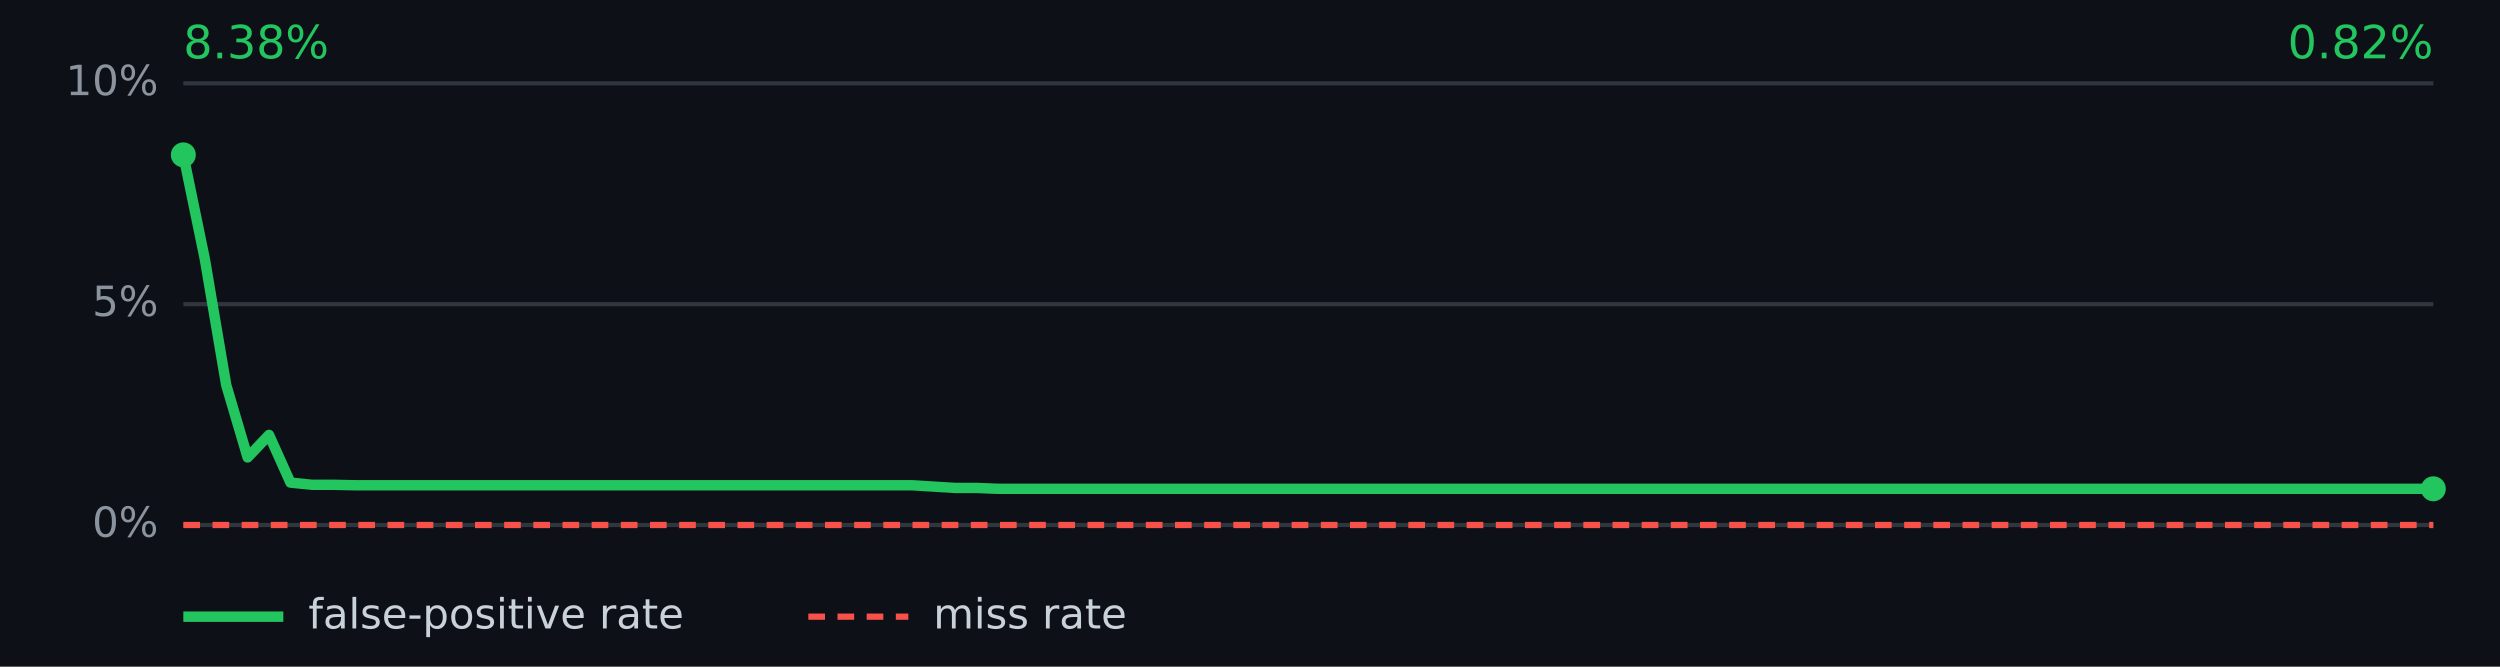
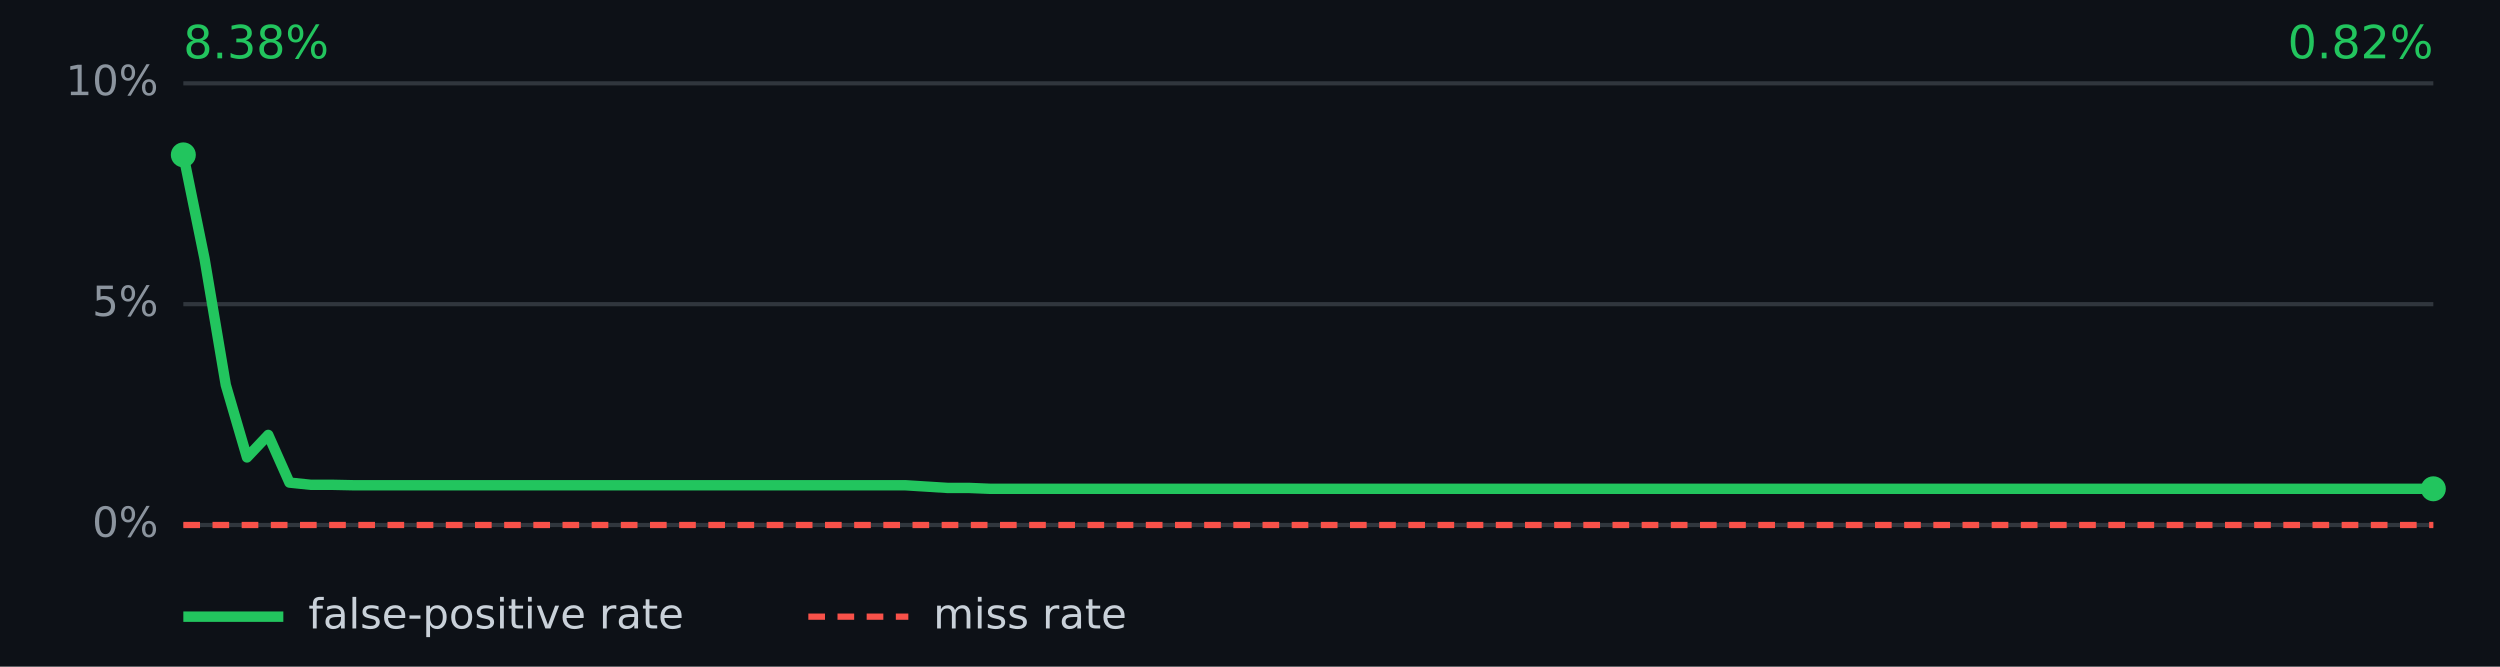
<svg xmlns="http://www.w3.org/2000/svg" width="600" height="160" role="img" aria-label="false-positive rate trend: 8.38% to 0.82%">
  <rect width="100%" height="160" fill="#0d1117" />
  <line x1="44" y1="20.00" x2="584" y2="20.00" stroke="#30363d" stroke-width="1" />
  <text x="38" y="20.00" font-family="Verdana,Geneva,DejaVu Sans,sans-serif" font-size="10" fill="#8b949e" text-anchor="end" dominant-baseline="middle">10%</text>
  <line x1="44" y1="73.00" x2="584" y2="73.00" stroke="#30363d" stroke-width="1" />
  <text x="38" y="73.00" font-family="Verdana,Geneva,DejaVu Sans,sans-serif" font-size="10" fill="#8b949e" text-anchor="end" dominant-baseline="middle">5%</text>
  <line x1="44" y1="126.00" x2="584" y2="126.00" stroke="#30363d" stroke-width="1" />
  <text x="38" y="126.00" font-family="Verdana,Geneva,DejaVu Sans,sans-serif" font-size="10" fill="#8b949e" text-anchor="end" dominant-baseline="middle">0%</text>
-   <polyline points="44.00,126.00 49.57,126.00 55.13,126.00 60.70,126.00 66.27,126.00 71.84,126.00 77.40,126.00 82.97,126.00 88.54,126.00 94.10,126.00 99.67,126.00 105.24,126.00 110.80,126.00 116.37,126.00 121.94,126.00 127.51,126.00 133.07,126.00 138.64,126.00 144.21,126.00 149.77,126.00 155.34,126.00 160.91,126.00 166.47,126.00 172.04,126.00 177.61,126.00 183.18,126.00 188.74,126.00 194.31,126.00 199.88,126.00 205.44,126.00 211.01,126.00 216.58,126.00 222.14,126.00 227.71,126.00 233.28,126.00 238.85,126.00 244.41,126.00 249.98,126.00 255.55,126.00 261.11,126.00 266.68,126.00 272.25,126.00 277.81,126.00 283.38,126.00 288.95,126.00 294.52,126.00 300.08,126.00 305.65,126.00 311.22,126.00 316.78,126.00 322.35,126.00 327.92,126.00 333.48,126.00 339.05,126.00 344.62,126.00 350.19,126.00 355.75,126.00 361.32,126.00 366.89,126.00 372.45,126.00 378.02,126.00 383.59,126.00 389.15,126.00 394.72,126.00 400.29,126.00 405.86,126.00 411.42,126.00 416.99,126.00 422.56,126.00 428.12,126.00 433.69,126.00 439.26,126.00 444.82,126.00 450.39,126.00 455.96,126.00 461.53,126.00 467.09,126.00 472.66,126.00 478.23,126.00 483.79,126.00 489.36,126.00 494.93,126.00 500.49,126.00 506.06,126.00 511.63,126.00 517.20,126.00 522.76,126.00 528.33,126.00 533.90,126.00 539.46,126.00 545.03,126.00 550.60,126.00 556.16,126.00 561.73,126.00 567.30,126.00 572.87,126.00 578.43,126.00 584.00,126.00" fill="none" stroke="#f85149" stroke-width="1.5" stroke-dasharray="4,3" />
-   <polyline points="44.00,37.17 49.14,62.08 54.29,92.40 59.43,109.78 64.57,104.38 69.71,115.82 74.86,116.35 80.00,116.35 85.14,116.46 90.29,116.46 95.43,116.46 100.57,116.46 105.71,116.46 110.86,116.46 116.00,116.46 121.14,116.46 126.29,116.46 131.43,116.46 136.57,116.46 141.71,116.46 146.86,116.46 152.00,116.46 157.14,116.46 162.29,116.46 167.43,116.46 172.57,116.46 177.71,116.46 182.86,116.46 188.00,116.46 193.14,116.46 198.29,116.46 203.43,116.46 208.57,116.46 213.71,116.46 218.86,116.46 224.00,116.78 229.14,117.10 234.29,117.10 239.43,117.31 244.57,117.31 249.71,117.31 254.86,117.31 260.00,117.31 265.14,117.31 270.29,117.31 275.43,117.31 280.57,117.31 285.71,117.31 290.86,117.31 296.00,117.31 301.14,117.31 306.29,117.31 311.43,117.31 316.57,117.31 321.71,117.31 326.86,117.31 332.00,117.31 337.14,117.31 342.29,117.31 347.43,117.31 352.57,117.31 357.71,117.31 362.86,117.31 368.00,117.31 373.14,117.31 378.29,117.31 383.43,117.31 388.57,117.31 393.71,117.31 398.86,117.31 404.00,117.31 409.14,117.31 414.29,117.31 419.43,117.31 424.57,117.31 429.71,117.31 434.86,117.31 440.00,117.31 445.14,117.31 450.29,117.31 455.43,117.31 460.57,117.31 465.71,117.31 470.86,117.31 476.00,117.31 481.14,117.31 486.29,117.31 491.43,117.31 496.57,117.31 501.71,117.31 506.86,117.31 512.00,117.31 517.14,117.31 522.29,117.31 527.43,117.31 532.57,117.31 537.71,117.31 542.86,117.31 548.00,117.31 553.14,117.31 558.29,117.31 563.43,117.31 568.57,117.31 573.71,117.31 578.86,117.31 584.00,117.31" fill="none" stroke="#22c55e" stroke-width="2.5" stroke-linejoin="round" />
+   <polyline points="44.00,126.00 49.51,126.00 55.02,126.00 60.53,126.00 66.04,126.00 71.55,126.00 77.06,126.00 82.57,126.00 88.08,126.00 93.59,126.00 99.10,126.00 104.61,126.00 110.12,126.00 115.63,126.00 121.14,126.00 126.65,126.00 132.16,126.00 137.67,126.00 143.18,126.00 148.69,126.00 154.20,126.00 159.71,126.00 165.22,126.00 170.73,126.00 176.24,126.00 181.76,126.00 187.27,126.00 192.78,126.00 198.29,126.00 203.80,126.00 209.31,126.00 214.82,126.00 220.33,126.00 225.84,126.00 231.35,126.00 236.86,126.00 242.37,126.00 247.88,126.00 253.39,126.00 258.90,126.00 264.41,126.00 269.92,126.00 275.43,126.00 280.94,126.00 286.45,126.00 291.96,126.00 297.47,126.00 302.98,126.00 308.49,126.00 314.00,126.00 319.51,126.00 325.02,126.00 330.53,126.00 336.04,126.00 341.55,126.00 347.06,126.00 352.57,126.00 358.08,126.00 363.59,126.00 369.10,126.00 374.61,126.00 380.12,126.00 385.63,126.00 391.14,126.00 396.65,126.00 402.16,126.00 407.67,126.00 413.18,126.00 418.69,126.00 424.20,126.00 429.71,126.00 435.22,126.00 440.73,126.00 446.24,126.00 451.76,126.00 457.27,126.00 462.78,126.00 468.29,126.00 473.80,126.00 479.31,126.00 484.82,126.00 490.33,126.00 495.84,126.00 501.35,126.00 506.86,126.00 512.37,126.00 517.88,126.00 523.39,126.00 528.90,126.00 534.41,126.00 539.92,126.00 545.43,126.00 550.94,126.00 556.45,126.00 561.96,126.00 567.47,126.00 572.98,126.00 578.49,126.00 584.00,126.00" fill="none" stroke="#f85149" stroke-width="1.5" stroke-dasharray="4,3" />
+   <polyline points="44.00,37.17 49.09,62.08 54.19,92.40 59.28,109.78 64.38,104.38 69.47,115.82 74.57,116.35 79.66,116.35 84.75,116.46 89.85,116.46 94.94,116.46 100.04,116.46 105.13,116.46 110.23,116.46 115.32,116.46 120.42,116.46 125.51,116.46 130.60,116.46 135.70,116.46 140.79,116.46 145.89,116.46 150.98,116.46 156.08,116.46 161.17,116.46 166.26,116.46 171.36,116.46 176.45,116.46 181.55,116.46 186.64,116.46 191.74,116.46 196.83,116.46 201.92,116.46 207.02,116.46 212.11,116.46 217.21,116.46 222.30,116.78 227.40,117.10 232.49,117.10 237.58,117.31 242.68,117.31 247.77,117.31 252.87,117.31 257.96,117.31 263.06,117.31 268.15,117.31 273.25,117.31 278.34,117.31 283.43,117.31 288.53,117.31 293.62,117.31 298.72,117.31 303.81,117.31 308.91,117.31 314.00,117.31 319.09,117.31 324.19,117.31 329.28,117.31 334.38,117.31 339.47,117.31 344.57,117.31 349.66,117.31 354.75,117.31 359.85,117.31 364.94,117.31 370.04,117.31 375.13,117.31 380.23,117.31 385.32,117.31 390.42,117.31 395.51,117.31 400.60,117.31 405.70,117.31 410.79,117.31 415.89,117.31 420.98,117.31 426.08,117.31 431.17,117.31 436.26,117.31 441.36,117.31 446.45,117.31 451.55,117.31 456.64,117.31 461.74,117.31 466.83,117.31 471.92,117.31 477.02,117.31 482.11,117.31 487.21,117.31 492.30,117.31 497.40,117.31 502.49,117.31 507.58,117.31 512.68,117.31 517.77,117.31 522.87,117.31 527.96,117.31 533.06,117.31 538.15,117.31 543.25,117.31 548.34,117.31 553.43,117.31 558.53,117.31 563.62,117.31 568.72,117.31 573.81,117.31 578.91,117.31 584.00,117.31" fill="none" stroke="#22c55e" stroke-width="2.5" stroke-linejoin="round" />
  <circle cx="44.00" cy="37.17" r="3" fill="#22c55e" />
  <circle cx="584.00" cy="117.31" r="3" fill="#22c55e" />
  <text x="44.00" y="14" font-family="Verdana,Geneva,DejaVu Sans,sans-serif" font-size="11" fill="#22c55e" text-anchor="start">8.38%</text>
  <text x="584.00" y="14" font-family="Verdana,Geneva,DejaVu Sans,sans-serif" font-size="11" fill="#22c55e" text-anchor="end">0.82%</text>
  <line x1="44" y1="148" x2="68" y2="148" stroke="#22c55e" stroke-width="2.5" />
  <text x="74" y="148" font-family="Verdana,Geneva,DejaVu Sans,sans-serif" font-size="10" fill="#c9d1d9" dominant-baseline="middle">false-positive rate</text>
  <line x1="194" y1="148" x2="218" y2="148" stroke="#f85149" stroke-width="1.5" stroke-dasharray="4,3" />
  <text x="224" y="148" font-family="Verdana,Geneva,DejaVu Sans,sans-serif" font-size="10" fill="#c9d1d9" dominant-baseline="middle">miss rate</text>
</svg>
